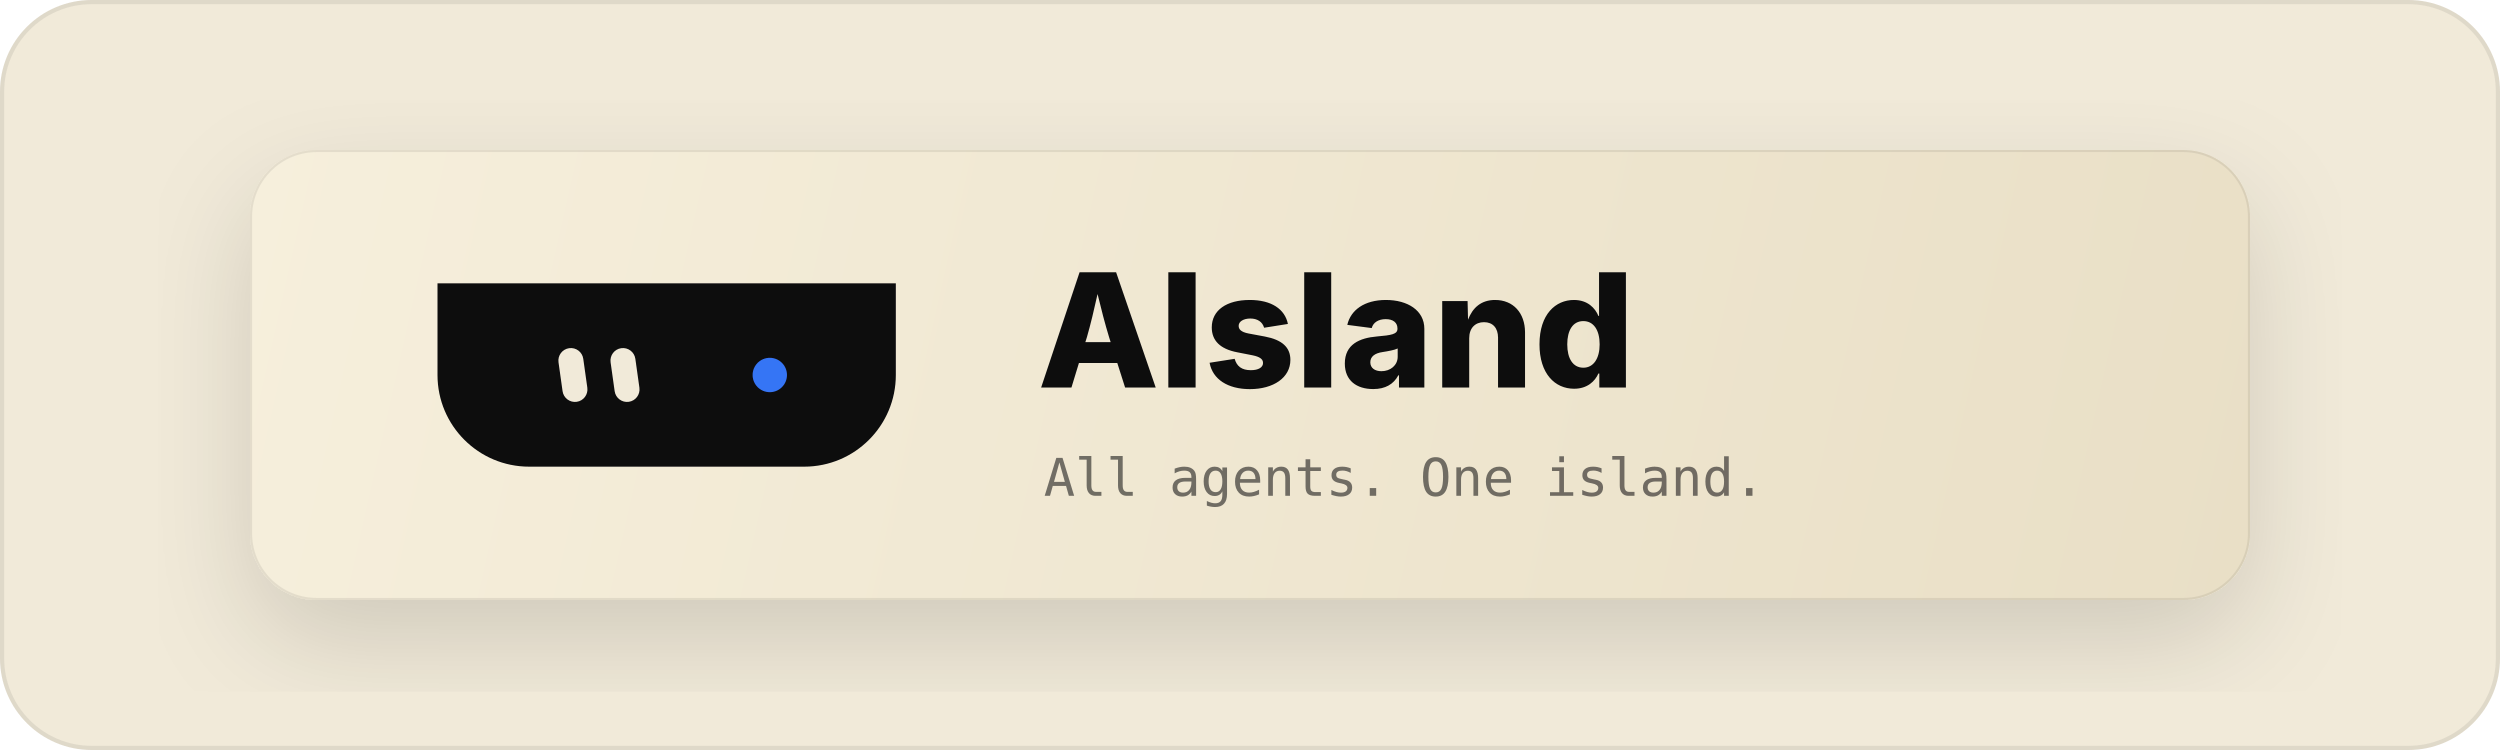
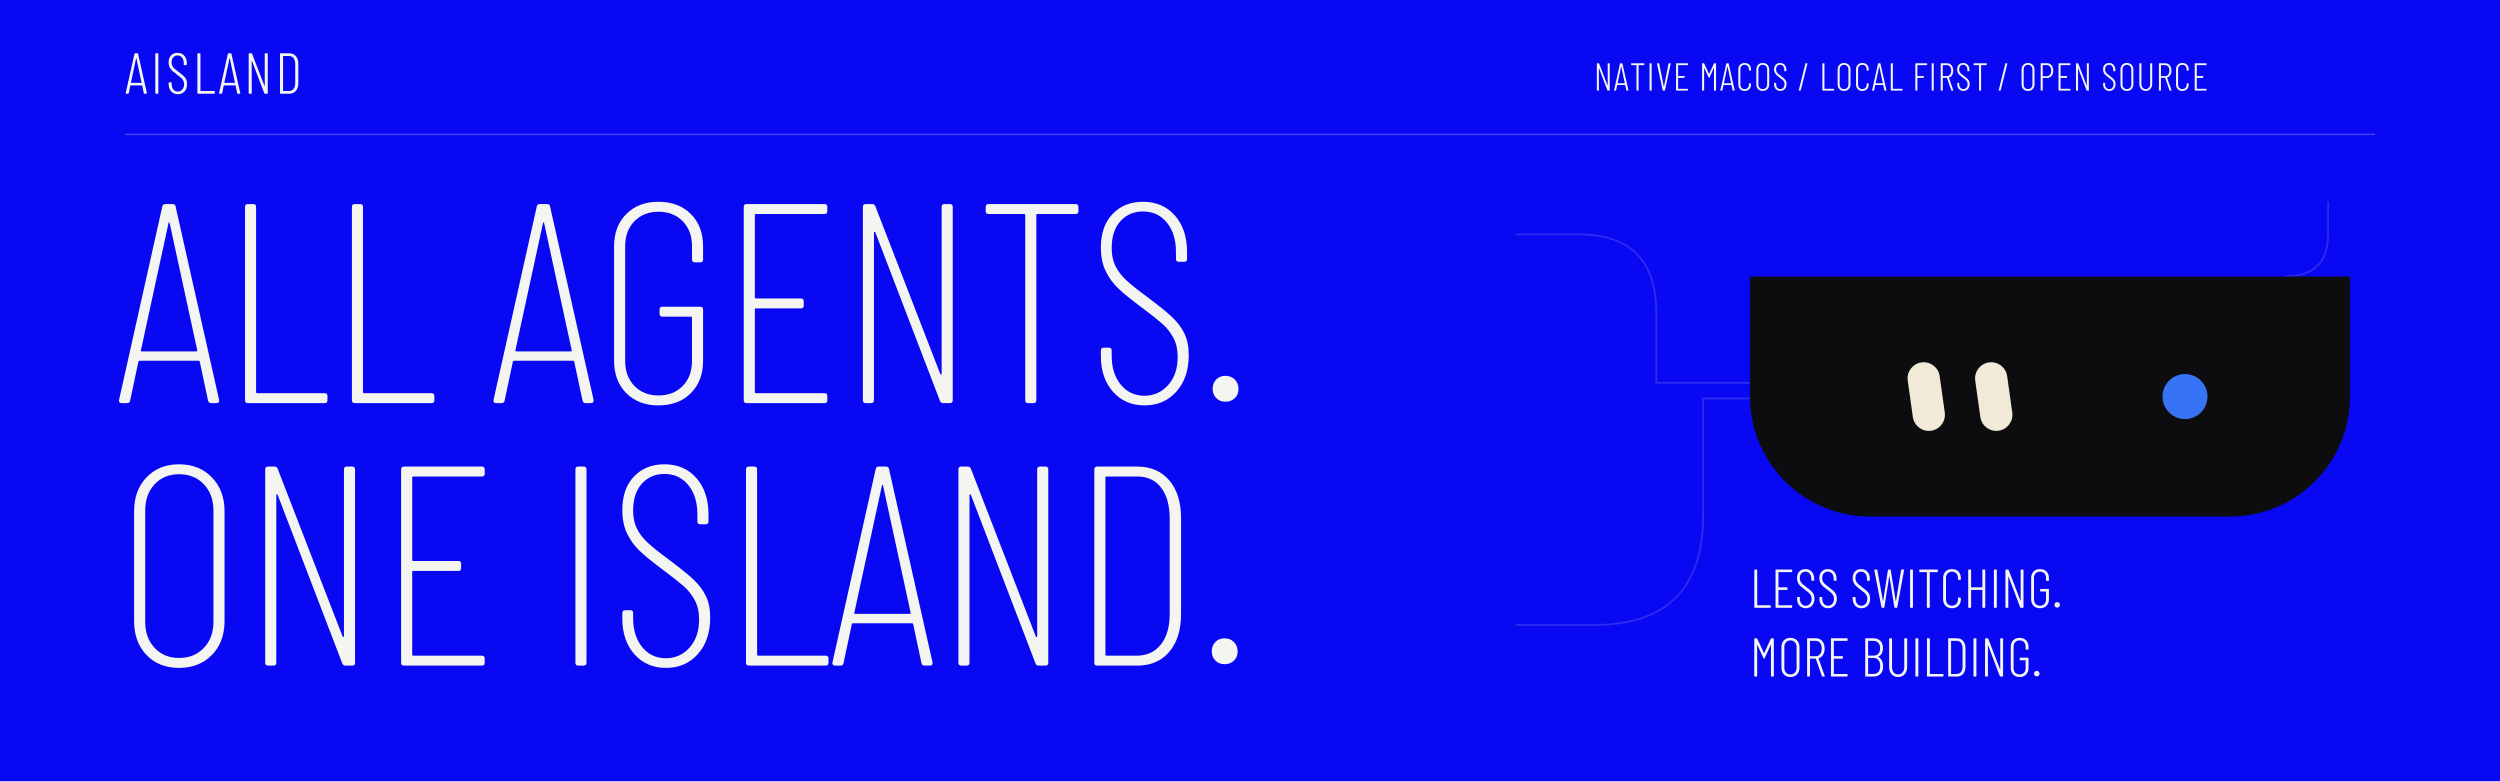
- <svg xmlns="http://www.w3.org/2000/svg" width="1200" height="360" viewBox="0 0 1200 360" fill="none" role="img" aria-labelledby="title desc">
-   <defs>
-     <filter id="paper-shadow" x="76" y="28" width="1048" height="304" filterUnits="userSpaceOnUse" color-interpolation-filters="sRGB">
-       <feDropShadow dx="0" dy="20" stdDeviation="26" flood-color="#0D0D0F" flood-opacity="0.14" />
-     </filter>
-     <linearGradient id="paper" x1="120" y1="72" x2="1080" y2="288" gradientUnits="userSpaceOnUse">
-       <stop stop-color="#F6EFDC" />
-       <stop offset="1" stop-color="#E9DFC6" />
-     </linearGradient>
-   </defs>
-   <rect width="1200" height="360" rx="44" fill="#F1EAD9" />
-   <rect x="1" y="1" width="1198" height="358" rx="43" stroke="#0D0D0F" stroke-opacity="0.08" stroke-width="2" />
-   <g filter="url(#paper-shadow)">
-     <rect x="120" y="72" width="960" height="216" rx="32" fill="url(#paper)" />
-     <rect x="120.5" y="72.5" width="959" height="215" rx="31.5" stroke="#0D0D0F" stroke-opacity="0.08" />
-     <g transform="translate(210 136)">
-       <path d="M0 0H220V44C220 68.3 200.301 88 176 88H44C19.7 88 0 68.3 0 44V0Z" fill="#0D0D0F" />
-       <rect x="59" y="31" width="12" height="26" rx="6" transform="rotate(-8 65 44)" fill="#F1EAD9" />
-       <rect x="84" y="31" width="12" height="26" rx="6" transform="rotate(-8 90 44)" fill="#F1EAD9" />
-       <circle cx="159.5" cy="44" r="8.25" fill="#3674F5" />
-     </g>
-     <g transform="translate(498 111)">
-       <text x="0" y="75" fill="#0D0D0F" font-family="Inter, -apple-system, BlinkMacSystemFont, 'Segoe UI', sans-serif" font-size="76" font-weight="760">AIsland</text>
-       <text x="3" y="127" fill="#0D0D0F" fill-opacity="0.56" font-family="'SF Mono', 'JetBrains Mono', ui-monospace, monospace" font-size="25" font-weight="500">All agents. One island.</text>
-     </g>
+ <svg xmlns="http://www.w3.org/2000/svg" width="1600" height="500" viewBox="0 0 1600 500" role="img" aria-labelledby="title">
+   <rect width="1600" height="500" fill="#0808f2" />
+   <path d="M80 86H1520" stroke="#f4f4f0" stroke-opacity=".24" />
+   <g fill="none" stroke="#f4f4f0" stroke-width="1.2" stroke-opacity=".15">
+     <path d="M970 150H1010Q1060 150 1060 200V245H1120" />
+     <path d="M970 400H1020Q1090 400 1090 330V255H1120" />
+     <path d="M1490 129V150Q1490 177 1462 177" />
+   </g>
+   <g fill="#f4f4f0" aria-label="AISLAND">
+     <path transform="translate(80.000 60) scale(0.037 -0.037)" d="M325 9 298 140Q298 142 296.5 143.0Q295 144 293 144H97Q95 144 93.5 143.0Q92 142 92 140L65 9Q64 0 54 0H21Q16 0 13.5 3.0Q11 6 12 11L164 691Q166 700 175 700H215Q225 700 226 691L379 11V9Q379 0 370 0H336Q327 0 325 9ZM106 188H283Q286 188 286 192L197 615Q196 618 195.0 618.0Q194 618 193 615L103 192Q103 188 106 188Z" />
+     <path transform="translate(96.467 60) scale(0.037 -0.037)" d="M79 10V690Q79 700 89 700H122Q132 700 132 690V10Q132 0 122 0H89Q79 0 79 10Z" />
+     <path transform="translate(106.274 60) scale(0.037 -0.037)" d="M45 167V188Q45 198 55 198H87Q97 198 97 188V169Q97 110 126.5 74.0Q156 38 203 38Q250 38 281.0 73.0Q312 108 312 164Q312 201 297.5 228.0Q283 255 260.5 274.5Q238 294 187 333Q135 372 107.5 397.5Q80 423 62.0 458.5Q44 494 44 543Q44 620 87.0 664.0Q130 708 198 708Q271 708 315.0 659.0Q359 610 359 530V505Q359 495 349 495H316Q306 495 306 505V530Q306 589 276.5 625.5Q247 662 198 662Q154 662 125.0 630.5Q96 599 96 542Q96 508 108.5 483.0Q121 458 144.5 436.0Q168 414 216 378Q275 334 304.0 307.0Q333 280 348.5 248.0Q364 216 364 171Q364 89 319.5 40.5Q275 -8 204 -8Q133 -8 89.0 40.5Q45 89 45 167Z" />
+     <path transform="translate(123.407 60) scale(0.037 -0.037)" d="M79 10V690Q79 700 89 700H122Q132 700 132 690V51Q132 47 136 47H370Q380 47 380 37V10Q380 0 370 0H89Q79 0 79 10Z" />
+     <path transform="translate(139.763 60) scale(0.037 -0.037)" d="M325 9 298 140Q298 142 296.5 143.0Q295 144 293 144H97Q95 144 93.5 143.0Q92 142 92 140L65 9Q64 0 54 0H21Q16 0 13.5 3.0Q11 6 12 11L164 691Q166 700 175 700H215Q225 700 226 691L379 11V9Q379 0 370 0H336Q327 0 325 9ZM106 188H283Q286 188 286 192L197 615Q196 618 195.0 618.0Q194 618 193 615L103 192Q103 188 106 188Z" />
+     <path transform="translate(156.230 60) scale(0.037 -0.037)" d="M367 700H399Q409 700 409 690V10Q409 0 399 0H360Q352 0 349 8L136 568Q135 571 133.0 570.5Q131 570 131 567L132 10Q132 0 122 0H89Q79 0 79 10V690Q79 700 89 700H127Q135 700 138 692L352 135Q353 132 355.0 132.5Q357 133 357 136V690Q357 700 367 700Z" />
+     <path transform="translate(176.286 60) scale(0.037 -0.037)" d="M79 10V690Q79 700 89 700H236Q310 700 353.0 650.5Q396 601 396 516V184Q396 99 353.0 49.5Q310 0 236 0H89Q79 0 79 10ZM136 47H236Q285 48 313.5 84.5Q342 121 342 185V514Q342 579 313.5 616.0Q285 653 235 653H136Q132 653 132 649V51Q132 47 136 47Z" />
+   </g>
+   <g fill="#f4f4f0" aria-label="NATIVE MACOS / LOCAL FIRST / OPEN SOURCE">
+     <path transform="translate(1020.000 58) scale(0.025 -0.025)" d="M367 700H399Q409 700 409 690V10Q409 0 399 0H360Q352 0 349 8L136 568Q135 571 133.0 570.5Q131 570 131 567L132 10Q132 0 122 0H89Q79 0 79 10V690Q79 700 89 700H127Q135 700 138 692L352 135Q353 132 355.0 132.5Q357 133 357 136V690Q357 700 367 700Z" />
+     <path transform="translate(1032.700 58) scale(0.025 -0.025)" d="M325 9 298 140Q298 142 296.5 143.0Q295 144 293 144H97Q95 144 93.5 143.0Q92 142 92 140L65 9Q64 0 54 0H21Q16 0 13.5 3.0Q11 6 12 11L164 691Q166 700 175 700H215Q225 700 226 691L379 11V9Q379 0 370 0H336Q327 0 325 9ZM106 188H283Q286 188 286 192L197 615Q196 618 195.0 618.0Q194 618 193 615L103 192Q103 188 106 188Z" />
+     <path transform="translate(1042.975 58) scale(0.025 -0.025)" d="M375 690V663Q375 653 365 653H232Q228 653 228 649V10Q228 0 218 0H185Q175 0 175 10V649Q175 653 171 653H46Q36 653 36 663V690Q36 700 46 700H365Q375 700 375 690Z" />
+     <path transform="translate(1053.750 58) scale(0.025 -0.025)" d="M79 10V690Q79 700 89 700H122Q132 700 132 690V10Q132 0 122 0H89Q79 0 79 10Z" />
+     <path transform="translate(1059.525 58) scale(0.025 -0.025)" d="M184 9 38 689V691Q38 700 47 700H84Q94 700 95 691L213 103Q214 100 215.0 100.0Q216 100 217 103L333 691Q335 700 344 700H379Q390 700 388 689L243 9Q242 0 232 0H195Q186 0 184 9Z" />
+     <path transform="translate(1070.700 58) scale(0.025 -0.025)" d="M373 653H136Q132 653 132 649V378Q132 374 136 374H288Q298 374 298 364V337Q298 327 288 327H136Q132 327 132 323V51Q132 47 136 47H373Q383 47 383 37V10Q383 0 373 0H89Q79 0 79 10V690Q79 700 89 700H373Q383 700 383 690V663Q383 653 373 653Z" />
+     <path transform="translate(1081.875 58) scale(0.025 -0.025)" d="" />
+     <path transform="translate(1087.375 58) scale(0.025 -0.025)" d="M392 700H426Q436 700 436 690V10Q436 0 426 0H393Q383 0 383 10V577Q383 580 381.0 580.0Q379 580 378 578L268 334Q265 326 258 326Q250 326 247 333L136 576Q134 578 132.5 578.0Q131 578 131 575V10Q131 0 121 0H88Q78 0 78 10V690Q78 700 88 700H122Q130 700 133 693L255 431Q256 429 258.0 429.0Q260 429 261 431L381 693Q384 700 392 700Z" />
+     <path transform="translate(1100.725 58) scale(0.025 -0.025)" d="M325 9 298 140Q298 142 296.5 143.0Q295 144 293 144H97Q95 144 93.5 143.0Q92 142 92 140L65 9Q64 0 54 0H21Q16 0 13.5 3.0Q11 6 12 11L164 691Q166 700 175 700H215Q225 700 226 691L379 11V9Q379 0 370 0H336Q327 0 325 9ZM106 188H283Q286 188 286 192L197 615Q196 618 195.0 618.0Q194 618 193 615L103 192Q103 188 106 188Z" />
+     <path transform="translate(1111.000 58) scale(0.025 -0.025)" d="M61 159V543Q61 618 105.5 663.0Q150 708 223 708Q297 708 341.5 663.0Q386 618 386 543V524Q386 519 383.0 516.0Q380 513 376 513L343 511Q333 511 333 521V546Q333 598 303.0 629.5Q273 661 223 661Q174 661 144.0 629.5Q114 598 114 546V155Q114 103 144.0 71.0Q174 39 223 39Q272 39 302.5 71.0Q333 103 333 155V178Q333 188 343 188L376 186Q386 186 386 176V159Q386 83 341.5 37.5Q297 -8 223 -8Q150 -8 105.5 37.5Q61 83 61 159Z" />
+     <path transform="translate(1122.525 58) scale(0.025 -0.025)" d="M61 160V539Q61 615 106.0 661.5Q151 708 225 708Q299 708 345.0 661.5Q391 615 391 539V160Q391 85 345.0 38.5Q299 -8 225 -8Q152 -8 106.5 38.5Q61 85 61 160ZM338 158V541Q338 594 306.5 627.5Q275 661 225 661Q176 661 145.0 627.5Q114 594 114 541V158Q114 105 145.0 72.0Q176 39 225 39Q275 39 306.5 72.0Q338 105 338 158Z" />
+     <path transform="translate(1134.300 58) scale(0.025 -0.025)" d="M45 167V188Q45 198 55 198H87Q97 198 97 188V169Q97 110 126.5 74.0Q156 38 203 38Q250 38 281.0 73.0Q312 108 312 164Q312 201 297.5 228.0Q283 255 260.5 274.5Q238 294 187 333Q135 372 107.5 397.5Q80 423 62.0 458.5Q44 494 44 543Q44 620 87.0 664.0Q130 708 198 708Q271 708 315.0 659.0Q359 610 359 530V505Q359 495 349 495H316Q306 495 306 505V530Q306 589 276.5 625.5Q247 662 198 662Q154 662 125.0 630.5Q96 599 96 542Q96 508 108.5 483.0Q121 458 144.5 436.0Q168 414 216 378Q275 334 304.0 307.0Q333 280 348.5 248.0Q364 216 364 171Q364 89 319.5 40.5Q275 -8 204 -8Q133 -8 89.0 40.5Q45 89 45 167Z" />
+     <path transform="translate(1145.025 58) scale(0.025 -0.025)" d="" />
+     <path transform="translate(1150.525 58) scale(0.025 -0.025)" d="M27 11 197 691Q199 700 208 700H241Q252 700 249 689L79 9Q78 0 68 0H35Q24 0 27 11Z" />
+     <path transform="translate(1158.850 58) scale(0.025 -0.025)" d="" />
+     <path transform="translate(1164.350 58) scale(0.025 -0.025)" d="M79 10V690Q79 700 89 700H122Q132 700 132 690V51Q132 47 136 47H370Q380 47 380 37V10Q380 0 370 0H89Q79 0 79 10Z" />
+     <path transform="translate(1174.550 58) scale(0.025 -0.025)" d="M61 160V539Q61 615 106.0 661.5Q151 708 225 708Q299 708 345.0 661.5Q391 615 391 539V160Q391 85 345.0 38.5Q299 -8 225 -8Q152 -8 106.5 38.5Q61 85 61 160ZM338 158V541Q338 594 306.5 627.5Q275 661 225 661Q176 661 145.0 627.5Q114 594 114 541V158Q114 105 145.0 72.0Q176 39 225 39Q275 39 306.5 72.0Q338 105 338 158Z" />
+     <path transform="translate(1186.325 58) scale(0.025 -0.025)" d="M61 159V543Q61 618 105.5 663.0Q150 708 223 708Q297 708 341.5 663.0Q386 618 386 543V524Q386 519 383.0 516.0Q380 513 376 513L343 511Q333 511 333 521V546Q333 598 303.0 629.5Q273 661 223 661Q174 661 144.0 629.5Q114 598 114 546V155Q114 103 144.0 71.0Q174 39 223 39Q272 39 302.5 71.0Q333 103 333 155V178Q333 188 343 188L376 186Q386 186 386 176V159Q386 83 341.5 37.5Q297 -8 223 -8Q150 -8 105.5 37.5Q61 83 61 159Z" />
+     <path transform="translate(1197.850 58) scale(0.025 -0.025)" d="M325 9 298 140Q298 142 296.5 143.0Q295 144 293 144H97Q95 144 93.5 143.0Q92 142 92 140L65 9Q64 0 54 0H21Q16 0 13.5 3.0Q11 6 12 11L164 691Q166 700 175 700H215Q225 700 226 691L379 11V9Q379 0 370 0H336Q327 0 325 9ZM106 188H283Q286 188 286 192L197 615Q196 618 195.0 618.0Q194 618 193 615L103 192Q103 188 106 188Z" />
+     <path transform="translate(1208.125 58) scale(0.025 -0.025)" d="M79 10V690Q79 700 89 700H122Q132 700 132 690V51Q132 47 136 47H370Q380 47 380 37V10Q380 0 370 0H89Q79 0 79 10Z" />
+     <path transform="translate(1218.325 58) scale(0.025 -0.025)" d="" />
+     <path transform="translate(1223.825 58) scale(0.025 -0.025)" d="M371 653H136Q132 653 132 649V378Q132 374 136 374H287Q297 374 297 364V337Q297 327 287 327H136Q132 327 132 323V10Q132 0 122 0H89Q79 0 79 10V690Q79 700 89 700H371Q381 700 381 690V663Q381 653 371 653Z" />
+     <path transform="translate(1234.300 58) scale(0.025 -0.025)" d="M79 10V690Q79 700 89 700H122Q132 700 132 690V10Q132 0 122 0H89Q79 0 79 10Z" />
+     <path transform="translate(1240.075 58) scale(0.025 -0.025)" d="M349 8 239 325Q238 328 235 328H136Q132 328 132 324V10Q132 0 122 0H89Q79 0 79 10V690Q79 700 89 700H244Q314 700 357.0 648.0Q400 596 400 512Q400 445 371.0 398.0Q342 351 292 334Q288 333 289 329L402 11L403 7Q403 0 394 0H361Q352 0 349 8ZM132 649V376Q132 372 136 372H238Q287 372 317.0 410.5Q347 449 347 512Q347 576 317.0 614.5Q287 653 238 653H136Q132 653 132 649Z" />
+     <path transform="translate(1251.475 58) scale(0.025 -0.025)" d="M45 167V188Q45 198 55 198H87Q97 198 97 188V169Q97 110 126.5 74.0Q156 38 203 38Q250 38 281.0 73.0Q312 108 312 164Q312 201 297.5 228.0Q283 255 260.5 274.5Q238 294 187 333Q135 372 107.5 397.5Q80 423 62.0 458.5Q44 494 44 543Q44 620 87.0 664.0Q130 708 198 708Q271 708 315.0 659.0Q359 610 359 530V505Q359 495 349 495H316Q306 495 306 505V530Q306 589 276.5 625.5Q247 662 198 662Q154 662 125.0 630.5Q96 599 96 542Q96 508 108.5 483.0Q121 458 144.5 436.0Q168 414 216 378Q275 334 304.0 307.0Q333 280 348.5 248.0Q364 216 364 171Q364 89 319.5 40.5Q275 -8 204 -8Q133 -8 89.0 40.5Q45 89 45 167Z" />
+     <path transform="translate(1262.200 58) scale(0.025 -0.025)" d="M375 690V663Q375 653 365 653H232Q228 653 228 649V10Q228 0 218 0H185Q175 0 175 10V649Q175 653 171 653H46Q36 653 36 663V690Q36 700 46 700H365Q375 700 375 690Z" />
+     <path transform="translate(1272.975 58) scale(0.025 -0.025)" d="" />
+     <path transform="translate(1278.475 58) scale(0.025 -0.025)" d="M27 11 197 691Q199 700 208 700H241Q252 700 249 689L79 9Q78 0 68 0H35Q24 0 27 11Z" />
+     <path transform="translate(1286.800 58) scale(0.025 -0.025)" d="" />
+     <path transform="translate(1292.300 58) scale(0.025 -0.025)" d="M61 160V539Q61 615 106.0 661.5Q151 708 225 708Q299 708 345.0 661.5Q391 615 391 539V160Q391 85 345.0 38.5Q299 -8 225 -8Q152 -8 106.5 38.5Q61 85 61 160ZM338 158V541Q338 594 306.5 627.5Q275 661 225 661Q176 661 145.0 627.5Q114 594 114 541V158Q114 105 145.0 72.0Q176 39 225 39Q275 39 306.5 72.0Q338 105 338 158Z" />
+     <path transform="translate(1304.075 58) scale(0.025 -0.025)" d="M400 512Q400 427 357.5 376.0Q315 325 246 325H135Q131 325 131 321V10Q131 0 121 0H88Q78 0 78 10V692Q78 702 88 702H244Q314 702 357.0 649.5Q400 597 400 512ZM347 511Q347 576 317.0 615.0Q287 654 238 654H135Q131 654 131 650V373Q131 369 135 369H238Q287 369 317.0 408.0Q347 447 347 511Z" />
+     <path transform="translate(1315.475 58) scale(0.025 -0.025)" d="M373 653H136Q132 653 132 649V378Q132 374 136 374H288Q298 374 298 364V337Q298 327 288 327H136Q132 327 132 323V51Q132 47 136 47H373Q383 47 383 37V10Q383 0 373 0H89Q79 0 79 10V690Q79 700 89 700H373Q383 700 383 690V663Q383 653 373 653Z" />
+     <path transform="translate(1326.650 58) scale(0.025 -0.025)" d="M367 700H399Q409 700 409 690V10Q409 0 399 0H360Q352 0 349 8L136 568Q135 571 133.0 570.5Q131 570 131 567L132 10Q132 0 122 0H89Q79 0 79 10V690Q79 700 89 700H127Q135 700 138 692L352 135Q353 132 355.0 132.5Q357 133 357 136V690Q357 700 367 700Z" />
+     <path transform="translate(1339.350 58) scale(0.025 -0.025)" d="" />
+     <path transform="translate(1344.850 58) scale(0.025 -0.025)" d="M45 167V188Q45 198 55 198H87Q97 198 97 188V169Q97 110 126.5 74.0Q156 38 203 38Q250 38 281.0 73.0Q312 108 312 164Q312 201 297.5 228.0Q283 255 260.5 274.5Q238 294 187 333Q135 372 107.5 397.5Q80 423 62.0 458.5Q44 494 44 543Q44 620 87.0 664.0Q130 708 198 708Q271 708 315.0 659.0Q359 610 359 530V505Q359 495 349 495H316Q306 495 306 505V530Q306 589 276.5 625.5Q247 662 198 662Q154 662 125.0 630.5Q96 599 96 542Q96 508 108.5 483.0Q121 458 144.5 436.0Q168 414 216 378Q275 334 304.0 307.0Q333 280 348.5 248.0Q364 216 364 171Q364 89 319.5 40.5Q275 -8 204 -8Q133 -8 89.0 40.5Q45 89 45 167Z" />
+     <path transform="translate(1355.575 58) scale(0.025 -0.025)" d="M61 160V539Q61 615 106.0 661.5Q151 708 225 708Q299 708 345.0 661.5Q391 615 391 539V160Q391 85 345.0 38.5Q299 -8 225 -8Q152 -8 106.5 38.5Q61 85 61 160ZM338 158V541Q338 594 306.5 627.5Q275 661 225 661Q176 661 145.0 627.5Q114 594 114 541V158Q114 105 145.0 72.0Q176 39 225 39Q275 39 306.5 72.0Q338 105 338 158Z" />
+     <path transform="translate(1367.350 58) scale(0.025 -0.025)" d="M73 181V690Q73 700 83 700H116Q126 700 126 690V175Q126 114 156.5 76.5Q187 39 237 39Q287 39 318.5 76.5Q350 114 350 175V690Q350 700 360 700H393Q403 700 403 690V181Q403 96 357.0 44.0Q311 -8 237 -8Q163 -8 118.0 43.5Q73 95 73 181Z" />
+     <path transform="translate(1379.725 58) scale(0.025 -0.025)" d="M349 8 239 325Q238 328 235 328H136Q132 328 132 324V10Q132 0 122 0H89Q79 0 79 10V690Q79 700 89 700H244Q314 700 357.0 648.0Q400 596 400 512Q400 445 371.0 398.0Q342 351 292 334Q288 333 289 329L402 11L403 7Q403 0 394 0H361Q352 0 349 8ZM132 649V376Q132 372 136 372H238Q287 372 317.0 410.5Q347 449 347 512Q347 576 317.0 614.5Q287 653 238 653H136Q132 653 132 649Z" />
+     <path transform="translate(1391.125 58) scale(0.025 -0.025)" d="M61 159V543Q61 618 105.5 663.0Q150 708 223 708Q297 708 341.5 663.0Q386 618 386 543V524Q386 519 383.0 516.0Q380 513 376 513L343 511Q333 511 333 521V546Q333 598 303.0 629.5Q273 661 223 661Q174 661 144.0 629.5Q114 598 114 546V155Q114 103 144.0 71.0Q174 39 223 39Q272 39 302.5 71.0Q333 103 333 155V178Q333 188 343 188L376 186Q386 186 386 176V159Q386 83 341.5 37.5Q297 -8 223 -8Q150 -8 105.5 37.5Q61 83 61 159Z" />
+     <path transform="translate(1402.650 58) scale(0.025 -0.025)" d="M373 653H136Q132 653 132 649V378Q132 374 136 374H288Q298 374 298 364V337Q298 327 288 327H136Q132 327 132 323V51Q132 47 136 47H373Q383 47 383 37V10Q383 0 373 0H89Q79 0 79 10V690Q79 700 89 700H373Q383 700 383 690V663Q383 653 373 653Z" />
+   </g>
+   <g fill="#f4f4f0" aria-label="ALL AGENTS.">
+     <path transform="translate(74.000 258) scale(0.182 -0.182)" d="M325 9 296 145Q296 147 294.5 148.0Q293 149 291 149H85Q83 149 81.5 148.0Q80 147 80 145L51 9Q50 0 40 0H21Q16 0 13.5 3.0Q11 6 12 11L164 691Q166 700 175 700H200Q210 700 211 691L364 11V9Q364 0 355 0H336Q327 0 325 9ZM92 182H284Q286 182 287.0 183.5Q288 185 287 186L190 633Q189 636 188.0 636.0Q187 636 186 633L89 186Q88 185 89.0 183.5Q90 182 92 182Z" />
+     <path transform="translate(141.514 258) scale(0.182 -0.182)" d="M84 10V690Q84 700 94 700H113Q123 700 123 690V39Q123 35 127 35H364Q374 35 374 25V10Q374 0 364 0H94Q84 0 84 10Z" />
+     <path transform="translate(209.938 258) scale(0.182 -0.182)" d="M84 10V690Q84 700 94 700H113Q123 700 123 690V39Q123 35 127 35H364Q374 35 374 25V10Q374 0 364 0H94Q84 0 84 10Z" />
+     <path transform="translate(278.362 258) scale(0.182 -0.182)" d="" />
+     <path transform="translate(313.662 258) scale(0.182 -0.182)" d="M325 9 296 145Q296 147 294.5 148.0Q293 149 291 149H85Q83 149 81.5 148.0Q80 147 80 145L51 9Q50 0 40 0H21Q16 0 13.5 3.0Q11 6 12 11L164 691Q166 700 175 700H200Q210 700 211 691L364 11V9Q364 0 355 0H336Q327 0 325 9ZM92 182H284Q286 182 287.0 183.5Q288 185 287 186L190 633Q189 636 188.0 636.0Q187 636 186 633L89 186Q88 185 89.0 183.5Q90 182 92 182Z" />
+     <path transform="translate(381.176 258) scale(0.182 -0.182)" d="M65 149V551Q65 622 108.0 665.0Q151 708 221 708Q292 708 335.0 665.0Q378 622 378 551V505Q378 495 368 495H349Q339 495 339 505V552Q339 606 306.5 639.5Q274 673 221 673Q169 673 136.5 639.5Q104 606 104 552V148Q104 94 136.5 60.5Q169 27 221 27Q274 27 306.5 60.5Q339 94 339 148V300Q339 304 335 304H235Q225 304 225 314V329Q225 339 235 339H368Q378 339 378 329V149Q378 78 335.0 35.0Q292 -8 221 -8Q151 -8 108.0 35.0Q65 78 65 149Z" />
+     <path transform="translate(460.702 258) scale(0.182 -0.182)" d="M368 665H127Q123 665 123 661V372Q123 368 127 368H285Q295 368 295 358V343Q295 333 285 333H127Q123 333 123 329V39Q123 35 127 35H368Q378 35 378 25V10Q378 0 368 0H94Q84 0 84 10V690Q84 700 94 700H368Q378 700 378 690V675Q378 665 368 665Z" />
+     <path transform="translate(536.952 258) scale(0.182 -0.182)" d="M371 700H390Q400 700 400 690V10Q400 0 390 0H366Q358 0 355 8L128 600Q127 603 125.0 602.5Q123 602 123 599V10Q123 0 113 0H94Q84 0 84 10V690Q84 700 94 700H117Q125 700 128 692L356 103Q357 100 359.0 100.5Q361 101 361 104V690Q361 700 371 700Z" />
+     <path transform="translate(623.940 258) scale(0.182 -0.182)" d="M364 690V675Q364 665 354 665H220Q216 665 216 661V10Q216 0 206 0H187Q177 0 177 10V661Q177 665 173 665H48Q38 665 38 675V690Q38 700 48 700H354Q364 700 364 690Z" />
+     <path transform="translate(696.004 258) scale(0.182 -0.182)" d="M47 166V185Q47 195 57 195H75Q85 195 85 185V167Q85 104 117.0 65.0Q149 26 200 26Q250 26 283.5 63.5Q317 101 317 162Q317 202 301.5 230.5Q286 259 262.0 280.0Q238 301 187 339Q136 377 108.5 403.0Q81 429 64.0 464.0Q47 499 47 547Q47 622 88.0 665.0Q129 708 195 708Q265 708 307.5 659.5Q350 611 350 532V507Q350 497 340 497H321Q311 497 311 507V532Q311 596 279.0 635.0Q247 674 195 674Q147 674 116.0 640.0Q85 606 85 545Q85 509 98.0 482.5Q111 456 135.5 433.0Q160 410 209 374Q268 330 296.5 303.5Q325 277 340.5 245.5Q356 214 356 169Q356 89 312.5 40.5Q269 -8 201 -8Q132 -8 89.5 40.0Q47 88 47 166Z" />
+     <path transform="translate(768.432 258) scale(0.182 -0.182)" d="M42 50Q42 70 54.5 83.0Q67 96 87 96Q107 96 120.0 83.0Q133 70 133 50Q133 30 120.0 17.5Q107 5 87 5Q67 5 54.5 18.0Q42 31 42 50Z" />
+   </g>
+   <g fill="#f4f4f0" aria-label="ONE ISLAND.">
+     <path transform="translate(74.000 426) scale(0.182 -0.182)" d="M65 156V543Q65 617 109.0 662.5Q153 708 223 708Q294 708 338.5 662.0Q383 616 383 543V156Q383 83 338.5 37.5Q294 -8 223 -8Q152 -8 108.5 37.5Q65 83 65 156ZM344 154V545Q344 602 310.5 637.5Q277 673 223 673Q170 673 137.0 637.5Q104 602 104 545V154Q104 98 137.0 62.5Q170 27 223 27Q277 27 310.5 62.5Q344 98 344 154Z" />
+     <path transform="translate(154.436 426) scale(0.182 -0.182)" d="M371 700H390Q400 700 400 690V10Q400 0 390 0H366Q358 0 355 8L128 600Q127 603 125.0 602.5Q123 602 123 599V10Q123 0 113 0H94Q84 0 84 10V690Q84 700 94 700H117Q125 700 128 692L356 103Q357 100 359.0 100.5Q361 101 361 104V690Q361 700 371 700Z" />
+     <path transform="translate(241.424 426) scale(0.182 -0.182)" d="M368 665H127Q123 665 123 661V372Q123 368 127 368H285Q295 368 295 358V343Q295 333 285 333H127Q123 333 123 329V39Q123 35 127 35H368Q378 35 378 25V10Q378 0 368 0H94Q84 0 84 10V690Q84 700 94 700H368Q378 700 378 690V675Q378 665 368 665Z" />
+     <path transform="translate(317.674 426) scale(0.182 -0.182)" d="" />
+     <path transform="translate(352.974 426) scale(0.182 -0.182)" d="M84 10V690Q84 700 94 700H113Q123 700 123 690V10Q123 0 113 0H94Q84 0 84 10Z" />
+     <path transform="translate(389.730 426) scale(0.182 -0.182)" d="M47 166V185Q47 195 57 195H75Q85 195 85 185V167Q85 104 117.0 65.0Q149 26 200 26Q250 26 283.5 63.5Q317 101 317 162Q317 202 301.5 230.5Q286 259 262.0 280.0Q238 301 187 339Q136 377 108.5 403.0Q81 429 64.0 464.0Q47 499 47 547Q47 622 88.0 665.0Q129 708 195 708Q265 708 307.5 659.5Q350 611 350 532V507Q350 497 340 497H321Q311 497 311 507V532Q311 596 279.0 635.0Q247 674 195 674Q147 674 116.0 640.0Q85 606 85 545Q85 509 98.0 482.5Q111 456 135.5 433.0Q160 410 209 374Q268 330 296.5 303.5Q325 277 340.5 245.5Q356 214 356 169Q356 89 312.5 40.5Q269 -8 201 -8Q132 -8 89.5 40.0Q47 88 47 166Z" />
+     <path transform="translate(462.158 426) scale(0.182 -0.182)" d="M84 10V690Q84 700 94 700H113Q123 700 123 690V39Q123 35 127 35H364Q374 35 374 25V10Q374 0 364 0H94Q84 0 84 10Z" />
+     <path transform="translate(530.582 426) scale(0.182 -0.182)" d="M325 9 296 145Q296 147 294.5 148.0Q293 149 291 149H85Q83 149 81.5 148.0Q80 147 80 145L51 9Q50 0 40 0H21Q16 0 13.5 3.0Q11 6 12 11L164 691Q166 700 175 700H200Q210 700 211 691L364 11V9Q364 0 355 0H336Q327 0 325 9ZM92 182H284Q286 182 287.0 183.5Q288 185 287 186L190 633Q189 636 188.0 636.0Q187 636 186 633L89 186Q88 185 89.0 183.5Q90 182 92 182Z" />
+     <path transform="translate(598.096 426) scale(0.182 -0.182)" d="M371 700H390Q400 700 400 690V10Q400 0 390 0H366Q358 0 355 8L128 600Q127 603 125.0 602.5Q123 602 123 599V10Q123 0 113 0H94Q84 0 84 10V690Q84 700 94 700H117Q125 700 128 692L356 103Q357 100 359.0 100.5Q361 101 361 104V690Q361 700 371 700Z" />
+     <path transform="translate(685.084 426) scale(0.182 -0.182)" d="M84 10V690Q84 700 94 700H235Q306 700 347.5 651.5Q389 603 389 518V182Q389 97 347.5 48.5Q306 0 235 0H94Q84 0 84 10ZM127 35H236Q288 36 318.5 75.0Q349 114 349 182V517Q349 586 319.0 625.5Q289 665 236 665H127Q123 665 123 661V39Q123 35 127 35Z" />
+     <path transform="translate(767.886 426) scale(0.182 -0.182)" d="M42 50Q42 70 54.5 83.0Q67 96 87 96Q107 96 120.0 83.0Q133 70 133 50Q133 30 120.0 17.5Q107 5 87 5Q67 5 54.5 18.0Q42 31 42 50Z" />
+   </g>
+   <g transform="translate(1120 177) scale(2.4)">
+     <path d="M0 0H160V32A32 32 0 0 1 128 64H32A32 32 0 0 1 0 32Z" fill="#0d0d0f" />
+     <path d="M45.72 22.89C48.071 22.559 50.246 24.197 50.576 26.549L51.94 36.254C52.271 38.606 50.632 40.78 48.28 41.11C45.929 41.441 43.754 39.803 43.424 37.451L42.06 27.746C41.729 25.394 43.368 23.22 45.72 22.89Z" fill="#f1ead9" />
+     <path d="M63.72 22.89C66.071 22.559 68.246 24.197 68.576 26.549L69.94 36.254C70.271 38.606 68.632 40.78 66.28 41.11C63.929 41.441 61.754 39.803 61.424 37.451L60.06 27.746C59.729 25.394 61.368 23.22 63.72 22.89Z" fill="#f1ead9" />
+     <circle cx="116" cy="32" r="6" fill="#3674f5" />
+   </g>
+   <g fill="#f4f4f0" aria-label="LESS SWITCHING.">
+     <path transform="translate(1120.000 389) scale(0.035 -0.035)" d="M79 10V690Q79 700 89 700H122Q132 700 132 690V51Q132 47 136 47H370Q380 47 380 37V10Q380 0 370 0H89Q79 0 79 10Z" />
+     <path transform="translate(1133.580 389) scale(0.035 -0.035)" d="M373 653H136Q132 653 132 649V378Q132 374 136 374H288Q298 374 298 364V337Q298 327 288 327H136Q132 327 132 323V51Q132 47 136 47H373Q383 47 383 37V10Q383 0 373 0H89Q79 0 79 10V690Q79 700 89 700H373Q383 700 383 690V663Q383 653 373 653Z" />
+     <path transform="translate(1148.525 389) scale(0.035 -0.035)" d="M45 167V188Q45 198 55 198H87Q97 198 97 188V169Q97 110 126.5 74.0Q156 38 203 38Q250 38 281.0 73.0Q312 108 312 164Q312 201 297.5 228.0Q283 255 260.5 274.5Q238 294 187 333Q135 372 107.5 397.5Q80 423 62.0 458.5Q44 494 44 543Q44 620 87.0 664.0Q130 708 198 708Q271 708 315.0 659.0Q359 610 359 530V505Q359 495 349 495H316Q306 495 306 505V530Q306 589 276.5 625.5Q247 662 198 662Q154 662 125.0 630.5Q96 599 96 542Q96 508 108.5 483.0Q121 458 144.5 436.0Q168 414 216 378Q275 334 304.0 307.0Q333 280 348.5 248.0Q364 216 364 171Q364 89 319.5 40.5Q275 -8 204 -8Q133 -8 89.0 40.5Q45 89 45 167Z" />
+     <path transform="translate(1162.840 389) scale(0.035 -0.035)" d="M45 167V188Q45 198 55 198H87Q97 198 97 188V169Q97 110 126.5 74.0Q156 38 203 38Q250 38 281.0 73.0Q312 108 312 164Q312 201 297.5 228.0Q283 255 260.5 274.5Q238 294 187 333Q135 372 107.5 397.5Q80 423 62.0 458.5Q44 494 44 543Q44 620 87.0 664.0Q130 708 198 708Q271 708 315.0 659.0Q359 610 359 530V505Q359 495 349 495H316Q306 495 306 505V530Q306 589 276.5 625.5Q247 662 198 662Q154 662 125.0 630.5Q96 599 96 542Q96 508 108.5 483.0Q121 458 144.5 436.0Q168 414 216 378Q275 334 304.0 307.0Q333 280 348.5 248.0Q364 216 364 171Q364 89 319.5 40.5Q275 -8 204 -8Q133 -8 89.0 40.5Q45 89 45 167Z" />
+     <path transform="translate(1177.155 389) scale(0.035 -0.035)" d="" />
+     <path transform="translate(1184.155 389) scale(0.035 -0.035)" d="M45 167V188Q45 198 55 198H87Q97 198 97 188V169Q97 110 126.5 74.0Q156 38 203 38Q250 38 281.0 73.0Q312 108 312 164Q312 201 297.5 228.0Q283 255 260.5 274.5Q238 294 187 333Q135 372 107.5 397.5Q80 423 62.0 458.5Q44 494 44 543Q44 620 87.0 664.0Q130 708 198 708Q271 708 315.0 659.0Q359 610 359 530V505Q359 495 349 495H316Q306 495 306 505V530Q306 589 276.5 625.5Q247 662 198 662Q154 662 125.0 630.5Q96 599 96 542Q96 508 108.5 483.0Q121 458 144.5 436.0Q168 414 216 378Q275 334 304.0 307.0Q333 280 348.5 248.0Q364 216 364 171Q364 89 319.5 40.5Q275 -8 204 -8Q133 -8 89.0 40.5Q45 89 45 167Z" />
+     <path transform="translate(1198.470 389) scale(0.035 -0.035)" d="M162 9 31 689V691Q31 700 40 700H75Q85 700 86 691L189 124Q190 122 191.0 122.0Q192 122 193 124L280 691Q281 700 290 700H321Q330 700 331 691L423 124Q424 122 425.0 122.0Q426 122 427 124L521 691Q523 700 531 700H566Q571 700 573.5 697.0Q576 694 575 689L451 9Q450 0 440 0H408Q400 0 398 9L308 575Q307 577 306.0 577.0Q305 577 304 575L215 9Q214 0 205 0H173Q164 0 162 9Z" />
+     <path transform="translate(1219.680 389) scale(0.035 -0.035)" d="M79 10V690Q79 700 89 700H122Q132 700 132 690V10Q132 0 122 0H89Q79 0 79 10Z" />
+     <path transform="translate(1227.065 389) scale(0.035 -0.035)" d="M375 690V663Q375 653 365 653H232Q228 653 228 649V10Q228 0 218 0H185Q175 0 175 10V649Q175 653 171 653H46Q36 653 36 663V690Q36 700 46 700H365Q375 700 375 690Z" />
+     <path transform="translate(1241.450 389) scale(0.035 -0.035)" d="M61 159V543Q61 618 105.5 663.0Q150 708 223 708Q297 708 341.5 663.0Q386 618 386 543V524Q386 519 383.0 516.0Q380 513 376 513L343 511Q333 511 333 521V546Q333 598 303.0 629.5Q273 661 223 661Q174 661 144.0 629.5Q114 598 114 546V155Q114 103 144.0 71.0Q174 39 223 39Q272 39 302.5 71.0Q333 103 333 155V178Q333 188 343 188L376 186Q386 186 386 176V159Q386 83 341.5 37.5Q297 -8 223 -8Q150 -8 105.5 37.5Q61 83 61 159Z" />
+     <path transform="translate(1256.885 389) scale(0.035 -0.035)" d="M348 700H381Q391 700 391 690V10Q391 0 381 0H348Q338 0 338 10V323Q338 327 334 327H136Q132 327 132 323V10Q132 0 122 0H89Q79 0 79 10V690Q79 700 89 700H122Q132 700 132 690V378Q132 374 136 374H334Q338 374 338 378V690Q338 700 348 700Z" />
+     <path transform="translate(1273.335 389) scale(0.035 -0.035)" d="M79 10V690Q79 700 89 700H122Q132 700 132 690V10Q132 0 122 0H89Q79 0 79 10Z" />
+     <path transform="translate(1280.720 389) scale(0.035 -0.035)" d="M367 700H399Q409 700 409 690V10Q409 0 399 0H360Q352 0 349 8L136 568Q135 571 133.0 570.5Q131 570 131 567L132 10Q132 0 122 0H89Q79 0 79 10V690Q79 700 89 700H127Q135 700 138 692L352 135Q353 132 355.0 132.5Q357 133 357 136V690Q357 700 367 700Z" />
+     <path transform="translate(1297.800 389) scale(0.035 -0.035)" d="M61 154V546Q61 619 105.5 663.5Q150 708 223 708Q296 708 341.0 663.5Q386 619 386 546V502Q386 492 376 492H343Q333 492 333 502V547Q333 599 303.0 630.0Q273 661 223 661Q173 661 143.0 630.0Q113 599 113 547V153Q113 101 143.0 70.0Q173 39 223 39Q273 39 303.0 70.0Q333 101 333 153V294Q333 298 329 298H235Q225 298 225 308V335Q225 345 235 345H376Q386 345 386 335V154Q386 81 341.0 36.5Q296 -8 223 -8Q150 -8 105.5 36.5Q61 81 61 154Z" />
+     <path transform="translate(1313.445 389) scale(0.035 -0.035)" d="M40 54Q40 76 54.0 90.0Q68 104 90 104Q112 104 126.0 90.0Q140 76 140 54Q140 32 126.0 18.0Q112 4 90 4Q68 4 54.0 18.0Q40 32 40 54Z" />
+   </g>
+   <g fill="#f4f4f0" aria-label="MORE BUILDING.">
+     <path transform="translate(1120.000 433) scale(0.035 -0.035)" d="M392 700H426Q436 700 436 690V10Q436 0 426 0H393Q383 0 383 10V577Q383 580 381.0 580.0Q379 580 378 578L268 334Q265 326 258 326Q250 326 247 333L136 576Q134 578 132.5 578.0Q131 578 131 575V10Q131 0 121 0H88Q78 0 78 10V690Q78 700 88 700H122Q130 700 133 693L255 431Q256 429 258.0 429.0Q260 429 261 431L381 693Q384 700 392 700Z" />
+     <path transform="translate(1137.990 433) scale(0.035 -0.035)" d="M61 160V539Q61 615 106.0 661.5Q151 708 225 708Q299 708 345.0 661.5Q391 615 391 539V160Q391 85 345.0 38.5Q299 -8 225 -8Q152 -8 106.5 38.5Q61 85 61 160ZM338 158V541Q338 594 306.5 627.5Q275 661 225 661Q176 661 145.0 627.5Q114 594 114 541V158Q114 105 145.0 72.0Q176 39 225 39Q275 39 306.5 72.0Q338 105 338 158Z" />
+     <path transform="translate(1153.775 433) scale(0.035 -0.035)" d="M349 8 239 325Q238 328 235 328H136Q132 328 132 324V10Q132 0 122 0H89Q79 0 79 10V690Q79 700 89 700H244Q314 700 357.0 648.0Q400 596 400 512Q400 445 371.0 398.0Q342 351 292 334Q288 333 289 329L402 11L403 7Q403 0 394 0H361Q352 0 349 8ZM132 649V376Q132 372 136 372H238Q287 372 317.0 410.5Q347 449 347 512Q347 576 317.0 614.5Q287 653 238 653H136Q132 653 132 649Z" />
+     <path transform="translate(1169.035 433) scale(0.035 -0.035)" d="M373 653H136Q132 653 132 649V378Q132 374 136 374H288Q298 374 298 364V337Q298 327 288 327H136Q132 327 132 323V51Q132 47 136 47H373Q383 47 383 37V10Q383 0 373 0H89Q79 0 79 10V690Q79 700 89 700H373Q383 700 383 690V663Q383 653 373 653Z" />
+     <path transform="translate(1183.980 433) scale(0.035 -0.035)" d="" />
+     <path transform="translate(1190.980 433) scale(0.035 -0.035)" d="M232 0H89Q79 0 79 10V690Q79 700 89 700H226Q309 700 356.0 653.0Q403 606 403 519Q403 404 317 364Q315 363 314.5 362.0Q314 361 315 360Q359 338 382.5 294.5Q406 251 406 189Q407 99 360.0 49.5Q313 0 232 0ZM132 649V387Q132 383 136 383H227Q286 383 318.5 418.0Q351 453 351 516Q351 581 318.0 617.0Q285 653 227 653H136Q132 653 132 649ZM353 193Q353 263 320.0 302.0Q287 341 229 341H136Q132 341 132 337V52Q132 48 136 48H229Q288 48 320.5 86.0Q353 124 353 193Z" />
+     <path transform="translate(1206.485 433) scale(0.035 -0.035)" d="M73 181V690Q73 700 83 700H116Q126 700 126 690V175Q126 114 156.5 76.5Q187 39 237 39Q287 39 318.5 76.5Q350 114 350 175V690Q350 700 360 700H393Q403 700 403 690V181Q403 96 357.0 44.0Q311 -8 237 -8Q163 -8 118.0 43.5Q73 95 73 181Z" />
+     <path transform="translate(1223.110 433) scale(0.035 -0.035)" d="M79 10V690Q79 700 89 700H122Q132 700 132 690V10Q132 0 122 0H89Q79 0 79 10Z" />
+     <path transform="translate(1230.495 433) scale(0.035 -0.035)" d="M79 10V690Q79 700 89 700H122Q132 700 132 690V51Q132 47 136 47H370Q380 47 380 37V10Q380 0 370 0H89Q79 0 79 10Z" />
+     <path transform="translate(1244.075 433) scale(0.035 -0.035)" d="M79 10V690Q79 700 89 700H236Q310 700 353.0 650.5Q396 601 396 516V184Q396 99 353.0 49.5Q310 0 236 0H89Q79 0 79 10ZM136 47H236Q285 48 313.5 84.5Q342 121 342 185V514Q342 579 313.5 616.0Q285 653 235 653H136Q132 653 132 649V51Q132 47 136 47Z" />
+     <path transform="translate(1260.280 433) scale(0.035 -0.035)" d="M79 10V690Q79 700 89 700H122Q132 700 132 690V10Q132 0 122 0H89Q79 0 79 10Z" />
+     <path transform="translate(1267.665 433) scale(0.035 -0.035)" d="M367 700H399Q409 700 409 690V10Q409 0 399 0H360Q352 0 349 8L136 568Q135 571 133.0 570.5Q131 570 131 567L132 10Q132 0 122 0H89Q79 0 79 10V690Q79 700 89 700H127Q135 700 138 692L352 135Q353 132 355.0 132.5Q357 133 357 136V690Q357 700 367 700Z" />
+     <path transform="translate(1284.745 433) scale(0.035 -0.035)" d="M61 154V546Q61 619 105.5 663.5Q150 708 223 708Q296 708 341.0 663.5Q386 619 386 546V502Q386 492 376 492H343Q333 492 333 502V547Q333 599 303.0 630.0Q273 661 223 661Q173 661 143.0 630.0Q113 599 113 547V153Q113 101 143.0 70.0Q173 39 223 39Q273 39 303.0 70.0Q333 101 333 153V294Q333 298 329 298H235Q225 298 225 308V335Q225 345 235 345H376Q386 345 386 335V154Q386 81 341.0 36.5Q296 -8 223 -8Q150 -8 105.5 36.5Q61 81 61 154Z" />
+     <path transform="translate(1300.390 433) scale(0.035 -0.035)" d="M40 54Q40 76 54.0 90.0Q68 104 90 104Q112 104 126.0 90.0Q140 76 140 54Q140 32 126.0 18.0Q112 4 90 4Q68 4 54.0 18.0Q40 32 40 54Z" />
  </g>
</svg>
